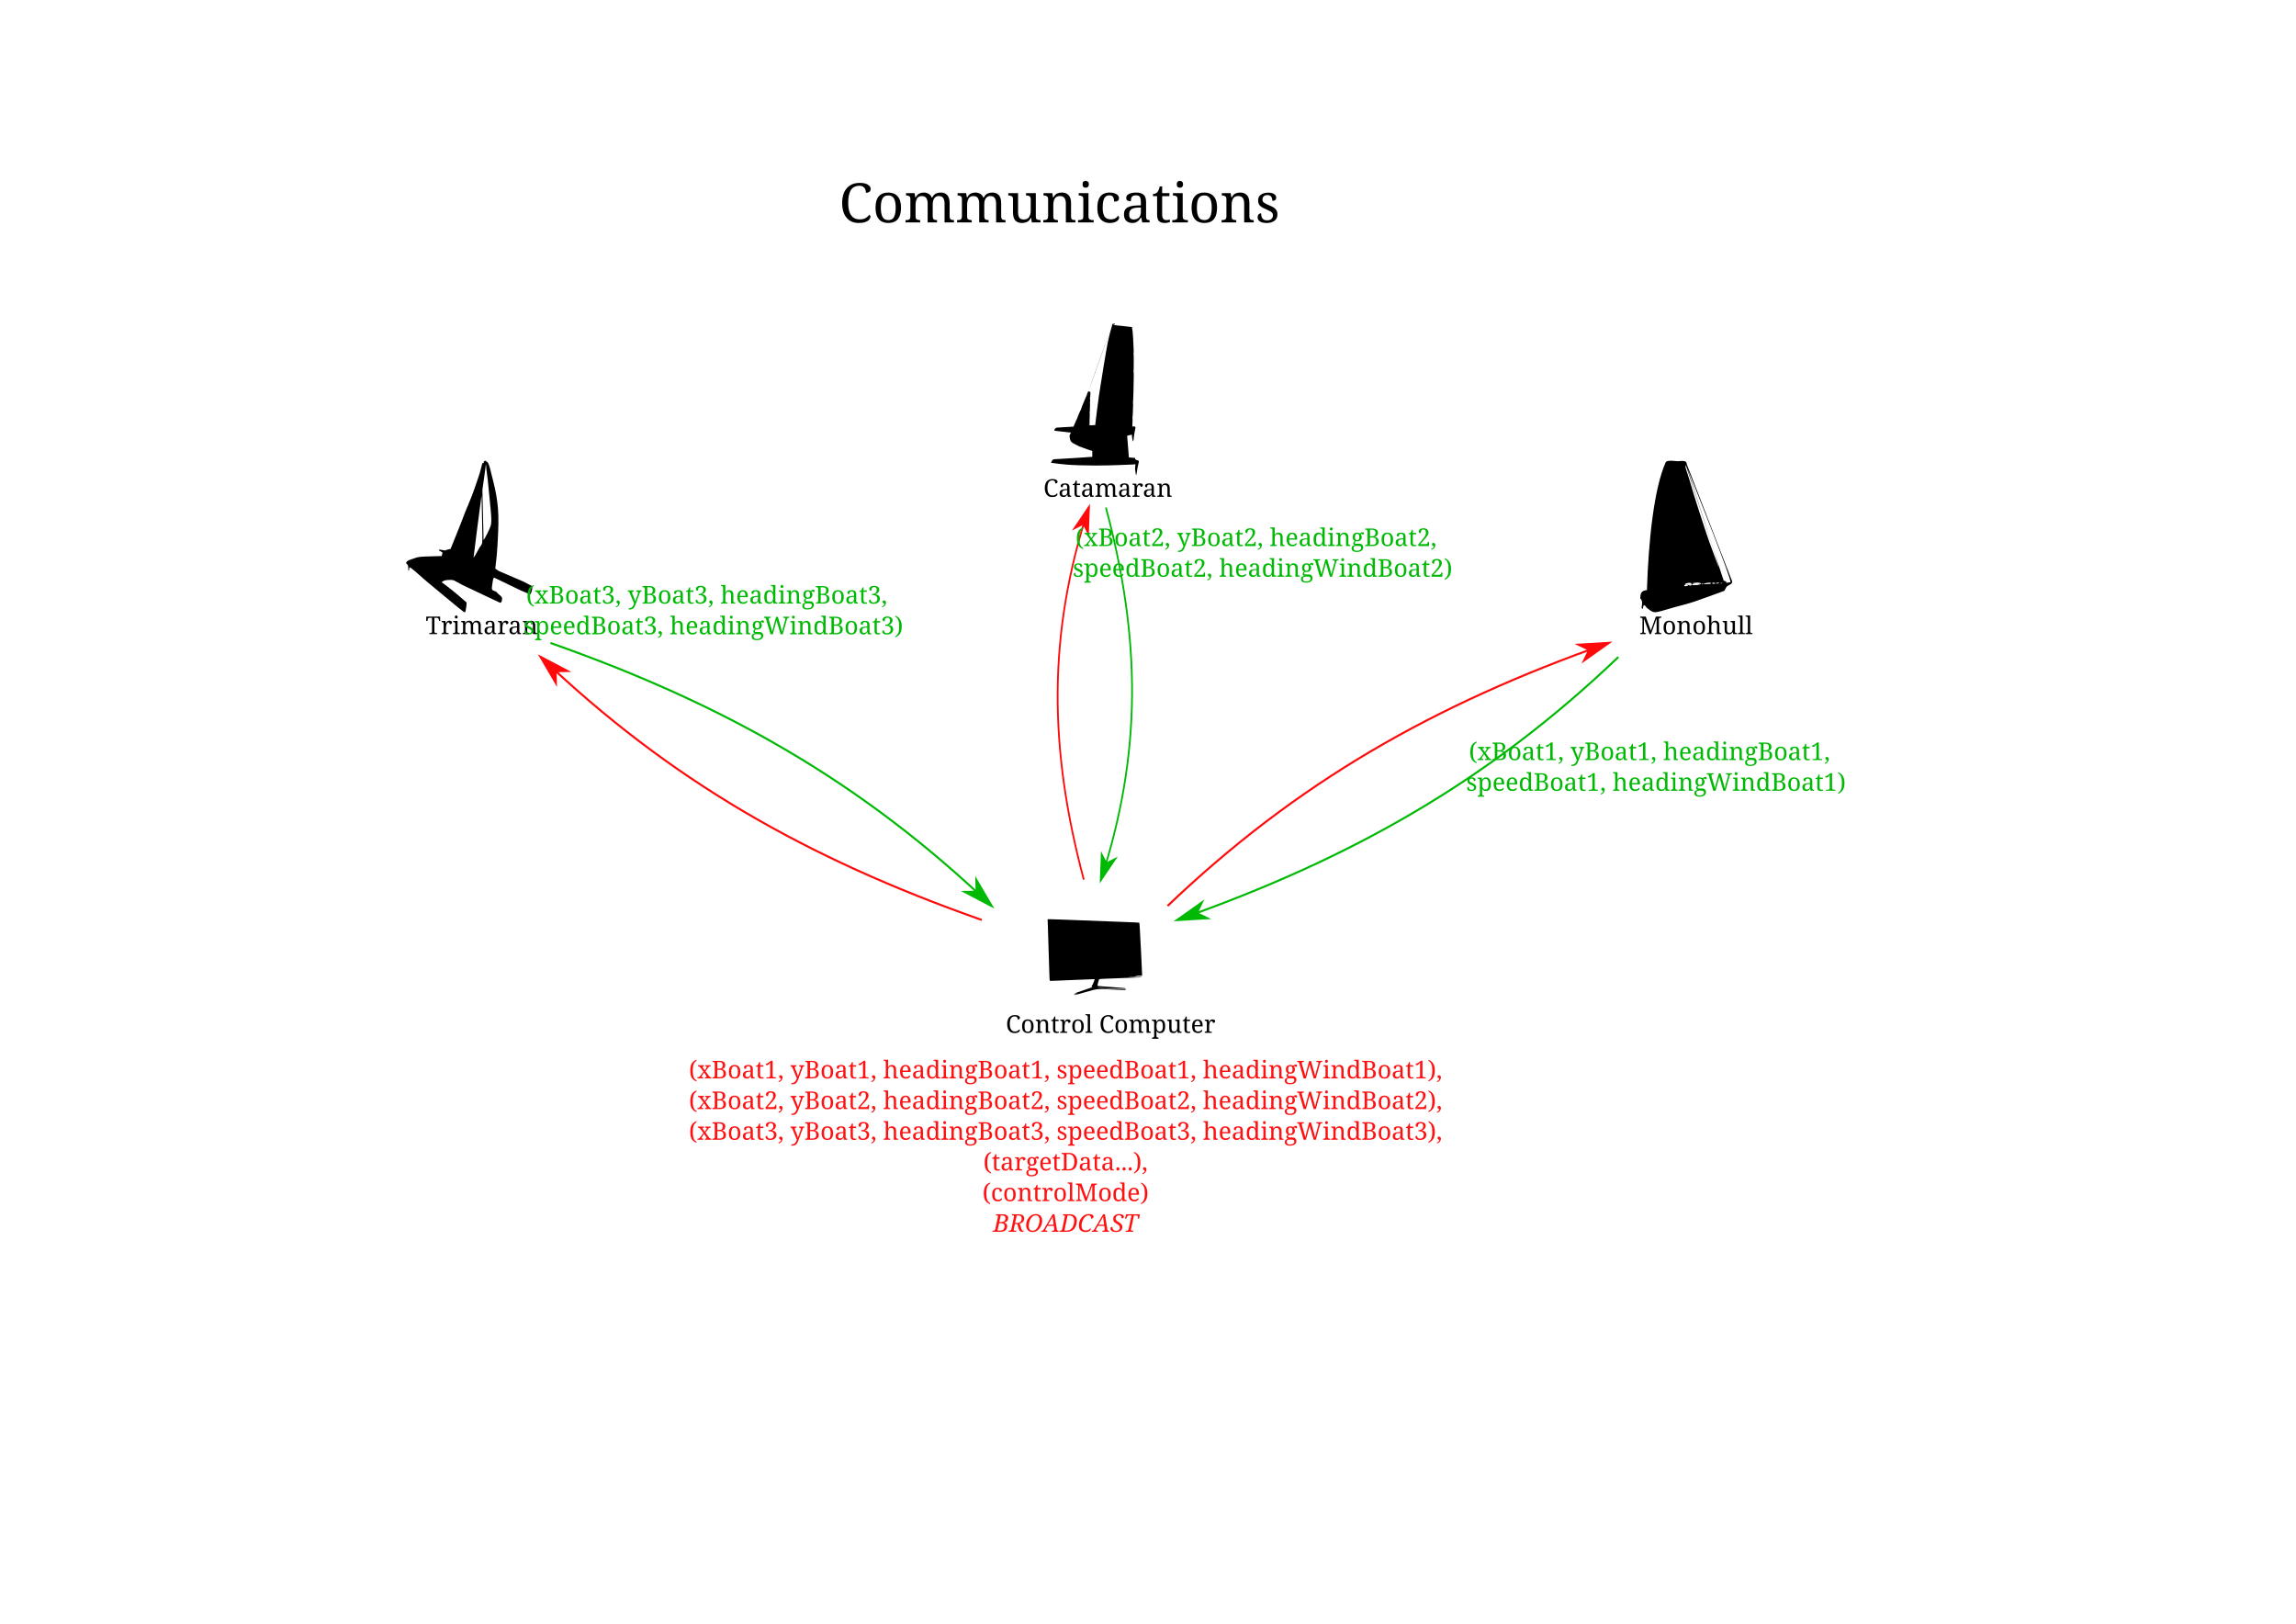
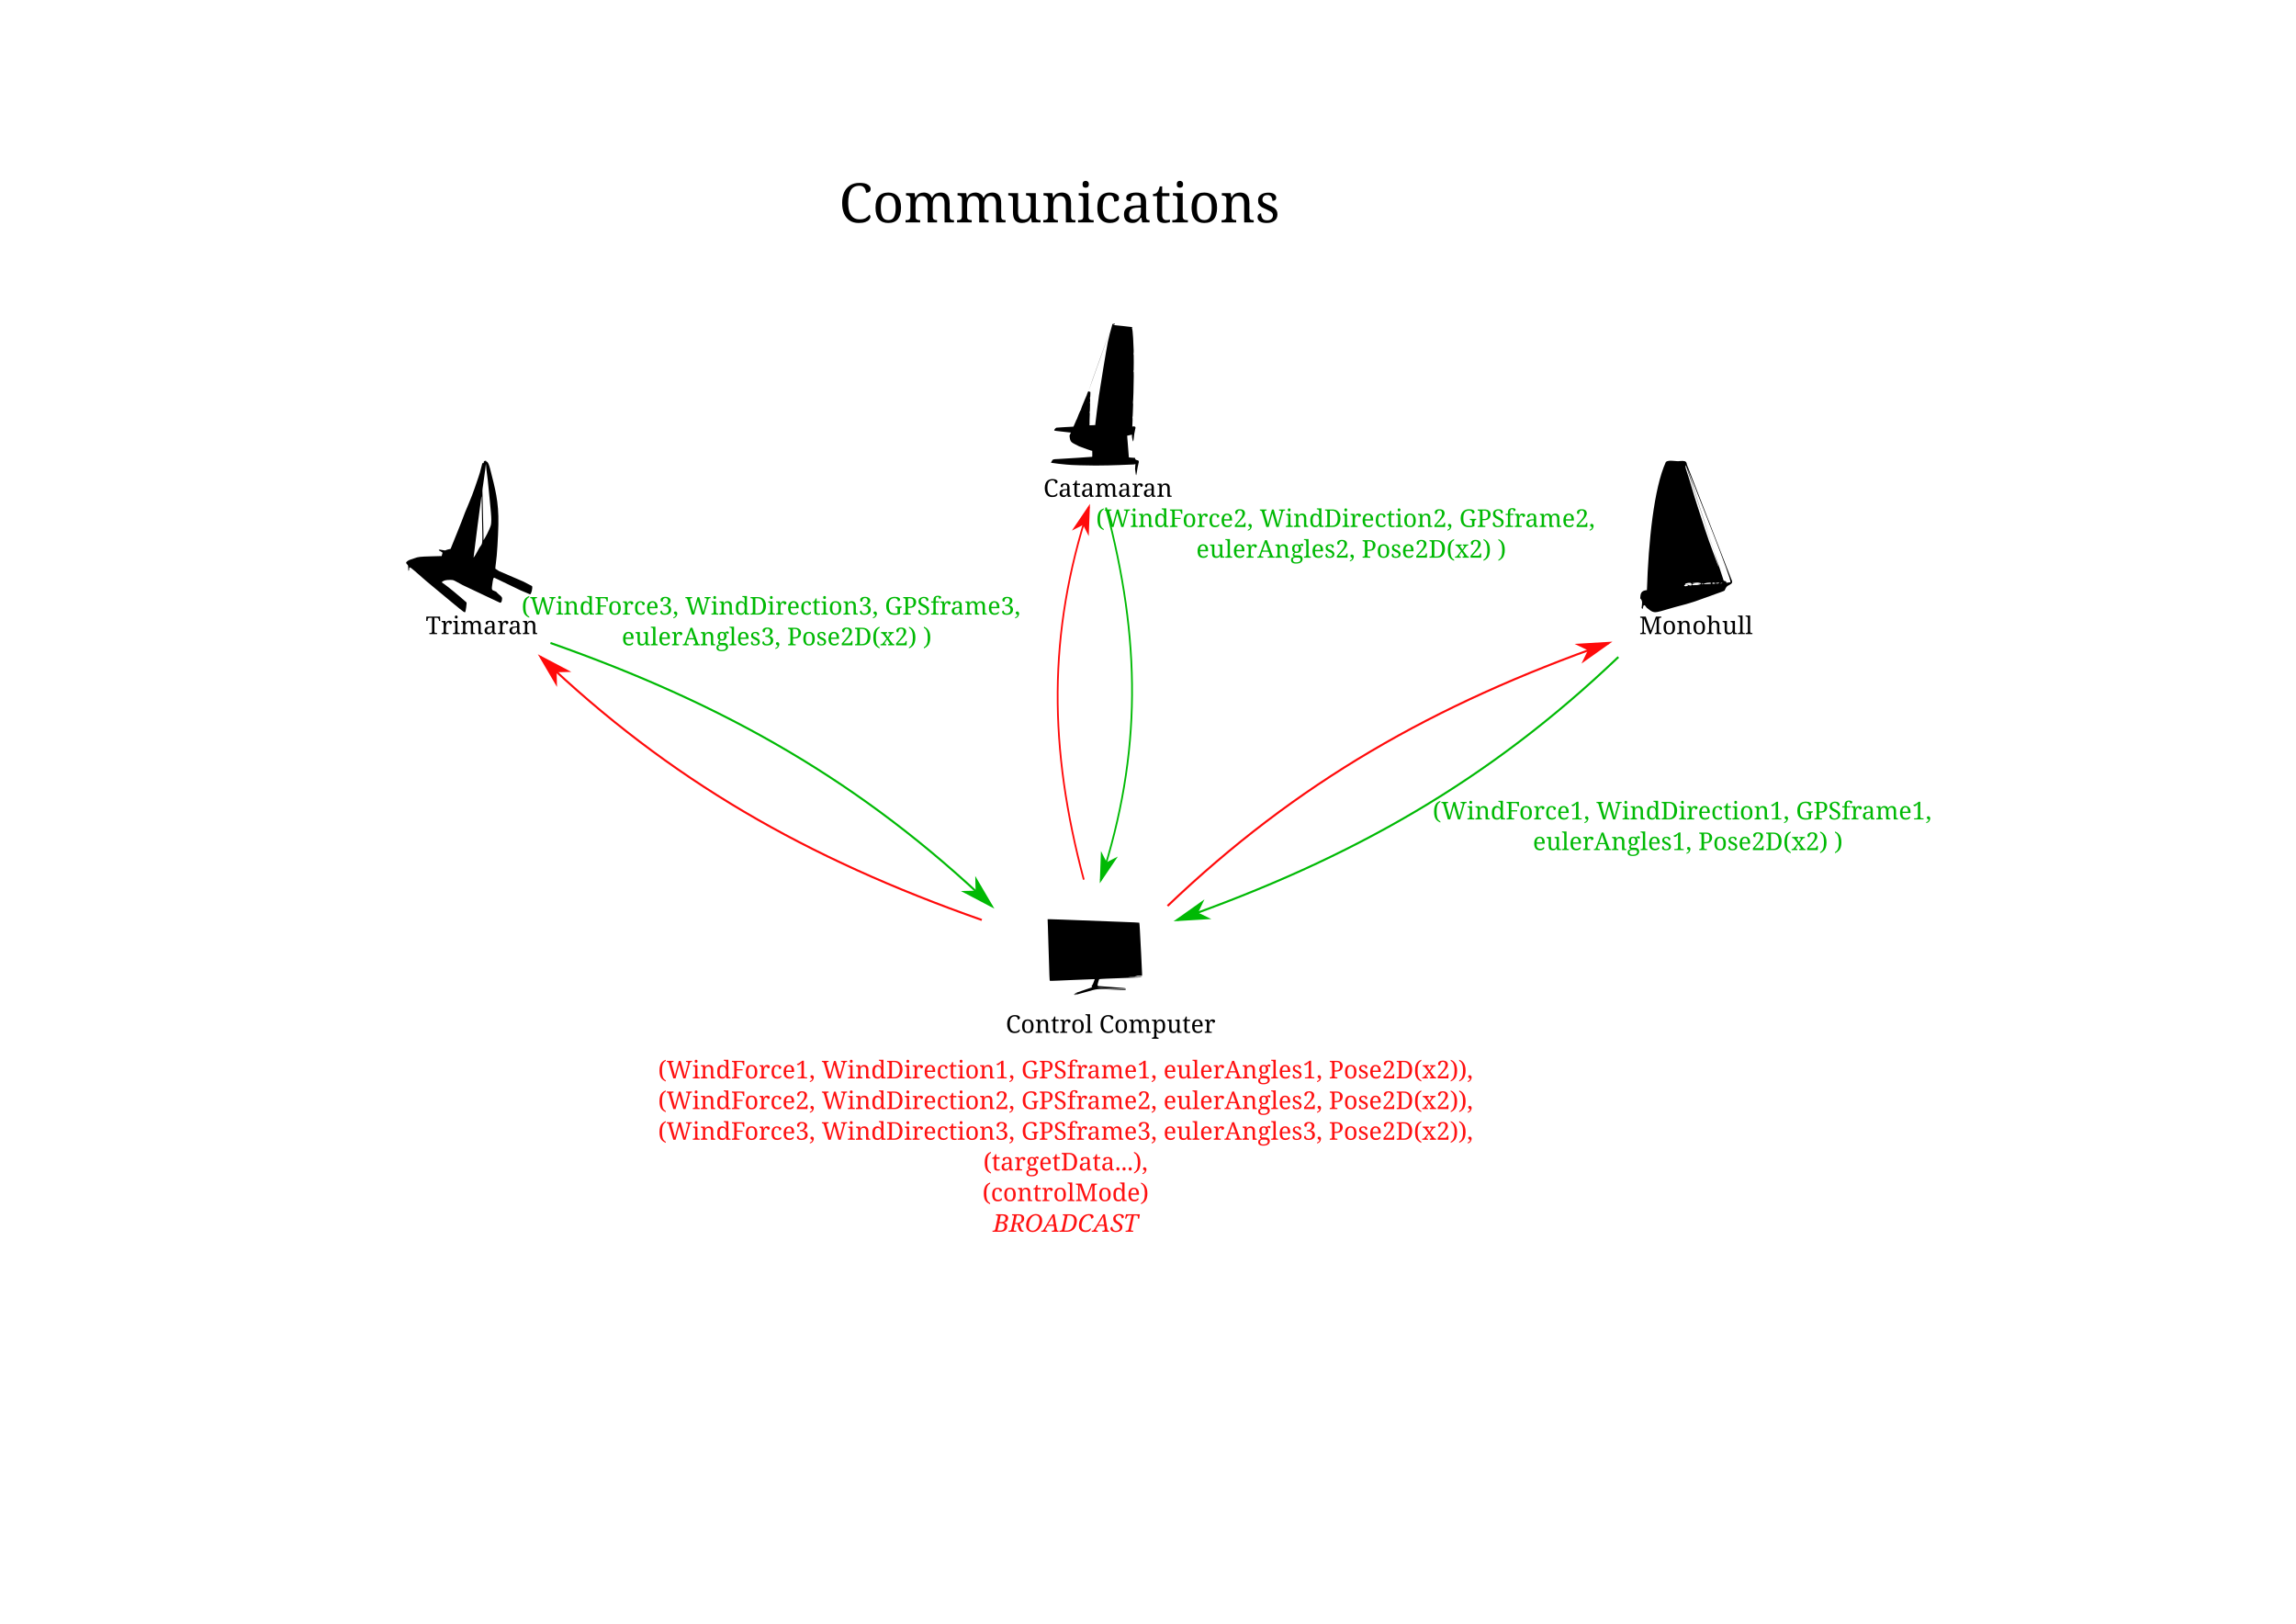
<svg xmlns="http://www.w3.org/2000/svg" width="297mm" height="210mm" viewBox="0 0 297 210" version="1.1" id="svg8">
  <defs id="defs2">
    <marker orient="auto" refY="0.0" refX="0.0" id="marker3549" style="overflow:visible;">
      <path id="path3547" d="M 0.0,0.0 L 5.0,-5.0 L -12.5,0.0 L 5.0,5.0 L 0.0,0.0 z " style="fill-rule:evenodd;stroke:#00b904;stroke-width:1pt;stroke-opacity:1;fill:#00b904;fill-opacity:1" transform="scale(0.8) rotate(180) translate(12.5,0)" />
    </marker>
    <marker style="overflow:visible;" id="marker2777" refX="0.0" refY="0.0" orient="auto">
      <path transform="scale(0.8) rotate(180) translate(12.5,0)" style="fill-rule:evenodd;stroke:#ff0a0a;stroke-width:1pt;stroke-opacity:1;fill:#ff0a0a;fill-opacity:1" d="M 0.0,0.0 L 5.0,-5.0 L -12.5,0.0 L 5.0,5.0 L 0.0,0.0 z " id="path2775" />
    </marker>
    <marker style="overflow:visible;" id="marker1949" refX="0.0" refY="0.0" orient="auto">
      <path transform="scale(0.8) rotate(180) translate(12.5,0)" style="fill-rule:evenodd;stroke:#00b904;stroke-width:1pt;stroke-opacity:1;fill:#00b904;fill-opacity:1" d="M 0.0,0.0 L 5.0,-5.0 L -12.5,0.0 L 5.0,5.0 L 0.0,0.0 z " id="path1947" />
    </marker>
    <marker orient="auto" refY="0.0" refX="0.0" id="Arrow1Lend" style="overflow:visible;">
      <path id="path1580" d="M 0.0,0.0 L 5.0,-5.0 L -12.5,0.0 L 5.0,5.0 L 0.0,0.0 z " style="fill-rule:evenodd;stroke:#ff0a0a;stroke-width:1pt;stroke-opacity:1;fill:#ff0a0a;fill-opacity:1" transform="scale(0.8) rotate(180) translate(12.5,0)" />
    </marker>
    <marker orient="auto" refY="0.0" refX="0.0" id="Arrow1Lstart" style="overflow:visible">
      <path id="path1577" d="M 0.0,0.0 L 5.0,-5.0 L -12.5,0.0 L 5.0,5.0 L 0.0,0.0 z " style="fill-rule:evenodd;stroke:#000000;stroke-width:1pt;stroke-opacity:1;fill:#000000;fill-opacity:1" transform="scale(0.8) translate(12.5,0)" />
    </marker>
    <marker orient="auto" refY="0" refX="0" id="Arrow1Lend-0" style="overflow:visible">
      <path id="path1580-2" d="M 0,0 5,-5 -12.5,0 5,5 Z" style="fill:#ff0a0a;fill-opacity:1;fill-rule:evenodd;stroke:#ff0a0a;stroke-width:1pt;stroke-opacity:1" transform="matrix(-0.8,0,0,-0.8,-10,0)" />
    </marker>
    <marker style="overflow:visible" id="marker1949-1" refX="0" refY="0" orient="auto">
      <path transform="matrix(-0.8,0,0,-0.8,-10,0)" style="fill:#00b904;fill-opacity:1;fill-rule:evenodd;stroke:#00b904;stroke-width:1pt;stroke-opacity:1" d="M 0,0 5,-5 -12.5,0 5,5 Z" id="path1947-6" />
    </marker>
  </defs>
  <g id="layer1" transform="translate(0,-87)">
    <g id="g1144" transform="translate(2.620299,37.64989)" style="fill:#000000;fill-opacity:1">
      <path id="path21" d="m 57.399,128.511 -0.532,-0.409 -0.714,-0.582 -3.594,-2.984 -1.564,-1.365 c -0.649,-0.541 -0.684,-0.55 -0.694,-0.178 -0.002,0.081 -0.029,0.163 -0.059,0.182 -0.035,0.021 -0.055,-0.103 -0.055,-0.334 0,-0.321 -0.017,-0.383 -0.137,-0.495 -0.075,-0.07 -0.137,-0.163 -0.137,-0.207 0,-0.122 0.281,-0.332 0.552,-0.412 0.134,-0.04 0.367,-0.118 0.518,-0.174 0.501,-0.186 0.703,-0.209 2.123,-0.248 l 1.409,-0.038 0.034,-0.144 c 0.019,-0.079 0.047,-0.187 0.063,-0.239 0.021,-0.071 -0.036,-0.126 -0.222,-0.217 -0.244,-0.118 -0.295,-0.175 -0.208,-0.23 0.024,-0.015 0.212,0.009 0.419,0.052 0.249,0.052 0.398,0.061 0.441,0.025 0.036,-0.03 0.191,-0.081 0.344,-0.114 l 0.279,-0.06 0.857,-2.124 c 0.471,-1.168 0.857,-2.15 0.856,-2.183 -4.11e-4,-0.033 0.262,-0.675 0.582,-1.427 0.321,-0.752 0.705,-1.751 0.855,-2.219 0.15,-0.468 0.356,-1.073 0.458,-1.345 0.102,-0.272 0.255,-0.796 0.339,-1.166 0.132,-0.579 0.166,-0.668 0.249,-0.641 0.074,0.023 0.096,-9.1e-4 0.096,-0.105 0,-0.1 0.037,-0.144 0.144,-0.171 0.079,-0.02 0.153,-0.027 0.165,-0.015 0.029,0.029 -0.233,2.115 -0.374,2.976 -0.064,0.392 -0.114,0.788 -0.111,0.878 0.013,0.338 0.12,4.807 0.134,5.598 l 0.014,0.822 0.23,-0.383 c 0.127,-0.211 0.349,-0.655 0.493,-0.987 0.261,-0.599 0.263,-0.609 0.282,-1.29 0.02,-0.692 -0.364,-3.927 -0.462,-5.146 -0.029,-0.362 -0.14,-0.945 -0.17,-1.338 -0.03,-0.392 -0.067,-0.806 -0.083,-0.919 -0.027,-0.198 -0.279,-0.116 -0.122,-0.116 0.183,0 0.402,-0.183 0.692,0.98 0.635,2.543 1.119,4.135 1.059,7.169 -0.032,1.624 -0.191,4.161 -0.3,4.803 -0.028,0.166 -0.061,0.438 -0.073,0.604 l -0.022,0.302 0.483,0.317 3.151,1.355 1.118,0.584 c 0.105,0.23 -0.103,1.067 -0.264,1.063 l -1.231,-0.517 -2.994,-1.443 -0.373,-0.178 c -0.13,-0.062 -0.194,0.156 -0.29,0.904 -0.134,0.837 0.014,0.64 0.519,0.902 0,0 0.167,0.208 0.329,0.334 0.418,0.322 0.469,0.416 0.408,0.743 -0.052,0.279 -0.129,0.374 -0.269,0.334 l -1.262,-0.593 -0.741,-0.348 -0.658,-0.315 -2.147,-1.014 -0.78,-0.423 c -0.413,-0.224 -0.434,-0.249 -0.859,-0.249 -0.491,3.9e-4 -0.784,0.064 -0.963,0.209 l -0.119,0.097 0.331,0.232 c 0.533,0.374 1.793,1.41 2.853,2.346 0.06,0.053 0.059,0.165 -0.009,0.654 -0.045,0.325 -0.103,0.611 -0.128,0.637 l -0.162,-0.02 z m 1.475,-7.381 c 0.106,-0.174 0.261,-0.451 0.343,-0.618 0.082,-0.166 0.205,-0.376 0.273,-0.467 0.33,-0.442 0.316,-0.263 0.252,-3.309 -0.032,-1.529 -0.058,-2.877 -0.058,-2.997 0,-0.12 -0.013,-0.204 -0.03,-0.188 -0.02,0.02 -1.001,7.654 -1.013,7.879 -0.003,0.059 0.066,-0.031 0.232,-0.302 z" style="fill:#000000;fill-opacity:1;stroke-width:0.055" />
      <text id="text317" y="131.364" x="52.451" style="font-style:normal;font-variant:normal;font-weight:normal;font-stretch:normal;font-size:3.175px;line-height:1.25;font-family:Garamond;-inkscape-font-specification:Garamond;text-align:start;text-anchor:start;fill:#000000;fill-opacity:1;fill-rule:evenodd;stroke:none;stroke-width:0.765;stroke-miterlimit:4;stroke-dasharray:none;stroke-dashoffset:0;stroke-opacity:0.592" xml:space="preserve">
        <tspan style="fill:#000000;fill-opacity:1;stroke-width:0.765" y="131.364" x="52.451" id="tspan315">Trimaran</tspan>
      </text>
    </g>
    <g id="g1149" transform="translate(23.78696,19.92048)" style="fill:#000000;fill-opacity:1">
      <path id="path35" d="m 120.398,108.94 c -0.033,-1.9e-4 -0.082,0.005 -0.133,0.015 l -0.15,0.029 -0.077,0.287 c -0.143,0.463 -0.409,1.487 -0.53,2.089 -0.173,0.862 -0.903,5.266 -1.134,6.84 -0.1,0.681 -0.425,3.229 -0.464,3.635 l -0.021,0.223 -0.212,0.007 c -0.117,0.004 -0.283,0.011 -0.371,0.016 l -0.159,0.009 0.01,-0.733 c 0.005,-0.403 0.018,-0.766 0.027,-0.805 0.013,-0.054 0.002,-0.073 -0.042,-0.075 -0.053,-0.003 -0.054,-0.005 -0.004,-0.018 0.031,-0.008 0.056,-0.028 0.056,-0.044 0,-0.016 -0.025,-0.031 -0.056,-0.033 -0.053,-0.004 -0.053,-0.004 0,-0.018 0.048,-0.013 0.056,-0.058 0.059,-0.323 0.002,-0.17 0.009,-0.434 0.016,-0.588 0.011,-0.248 0.007,-0.279 -0.043,-0.283 -0.053,-0.004 -0.053,-0.004 0,-0.018 0.048,-0.013 0.056,-0.056 0.056,-0.315 0,-0.219 -0.011,-0.301 -0.04,-0.302 -0.025,-5.9e-4 -0.021,-0.012 0.011,-0.03 0.04,-0.024 0.052,-0.1 0.058,-0.377 l 0.007,-0.348 -0.134,-0.053 c -0.042,-0.017 -0.097,-0.031 -0.112,-0.036 l 3.099,-8.705 c -0.05,0.101 -3.029,8.405 -3.1,8.705 -0.019,-0.004 -0.033,-0.005 -0.036,-0.001 -0.04,0.04 -0.231,0.548 -0.218,0.582 0.008,0.021 -0.008,0.046 -0.036,0.057 -0.028,0.011 -0.041,0.028 -0.03,0.04 0.011,0.011 0.007,0.036 -0.009,0.055 -0.016,0.019 -0.073,0.15 -0.128,0.29 -0.055,0.14 -0.113,0.284 -0.13,0.319 -0.102,0.213 -0.375,0.909 -0.356,0.909 0.012,2e-4 8.2e-4,0.014 -0.025,0.031 -0.041,0.026 -0.039,0.037 0.016,0.081 0.064,0.051 0.064,0.051 -6.1e-4,0.033 -0.057,-0.015 -0.092,0.049 -0.311,0.574 -0.136,0.325 -0.247,0.612 -0.247,0.638 0,0.026 -0.014,0.047 -0.032,0.047 -0.018,0 -0.03,0.011 -0.027,0.024 0.005,0.024 -0.015,0.072 -0.254,0.614 l -0.119,0.271 -0.254,0.02 c -0.14,0.011 -0.62,0.037 -1.067,0.058 -0.447,0.021 -0.848,0.048 -0.892,0.06 -0.081,0.023 -0.288,0.267 -0.288,0.339 0,0.027 0.081,0.053 0.233,0.076 0.318,0.047 1.28,0.157 1.639,0.188 l 0.294,0.025 -0.177,0.404 c 0.09,0.945 0.23,0.84 1.248,1.384 0.737,0.277 1.418,0.52 1.515,0.539 l 0.175,0.036 0.009,0.389 c 0.007,0.3 -3.9e-4,0.389 -0.032,0.39 -0.022,4e-5 -0.866,0.058 -1.875,0.129 -1.008,0.071 -2.123,0.139 -2.477,0.152 -0.731,0.026 -0.719,0.022 -0.883,0.324 l -0.085,0.155 0.088,0.018 c 0.248,0.05 1.47,0.193 1.922,0.225 0.149,0.011 0.465,0.033 0.702,0.05 0.366,0.026 1.322,0.05 3.045,0.074 l 1.655,-0.021 c 0.458,-0.011 1.087,-0.03 1.398,-0.042 l 1.846,-0.075 c 0.148,0 0.207,-0.014 0.242,-0.056 0.041,-0.05 0.043,-0.046 0.025,0.04 -0.011,0.053 -0.028,0.319 -0.037,0.591 0.154,1.353 0.152,0.801 0.318,-0.145 0.053,-0.298 0.106,-0.549 0.119,-0.558 0.013,-0.009 0.033,-0.076 0.045,-0.148 0.026,-0.154 -0.043,-0.266 -0.164,-0.266 -0.039,0 -0.121,-0.024 -0.182,-0.052 -0.082,-0.039 -0.115,-0.079 -0.129,-0.156 l -0.019,-0.104 -0.398,-0.023 c -0.354,-0.02 -0.398,-0.029 -0.398,-0.081 0,-0.032 -0.028,-0.4 -0.063,-0.817 -0.035,-0.418 -0.07,-0.874 -0.08,-1.015 -0.009,-0.14 -0.031,-0.405 -0.049,-0.588 -0.017,-0.183 -0.028,-0.336 -0.023,-0.341 0.007,-0.007 0.594,-0.14 0.619,-0.14 0.005,0 0.009,0.144 0.009,0.319 0.187,1.156 0.189,0.248 0.291,-0.409 0.046,-0.292 0.1,-0.572 0.12,-0.621 0.048,-0.118 0.046,-0.261 -0.003,-0.3 -0.067,-0.053 -0.249,-0.074 -0.318,-0.036 -0.064,0.034 -0.065,0.03 -0.045,-0.216 0.029,-0.355 0.033,-0.923 0.007,-0.965 -0.012,-0.019 -0.008,-0.035 0.008,-0.035 0.018,0 0.039,-0.316 0.05,-0.757 0.011,-0.417 0.026,-0.811 0.032,-0.877 l -0.021,-0.275 c 0.034,-0.021 0.103,-2.291 0.103,-3.392 -9e-5,-0.577 -0.005,-0.63 -0.056,-0.633 -0.051,-0.003 -0.051,-0.005 -0.001,-0.018 0.05,-0.013 0.054,-0.107 0.056,-1.128 0.002,-0.88 -0.006,-1.114 -0.038,-1.115 -0.03,-3.9e-4 -0.029,-0.008 0.004,-0.029 0.044,-0.028 0.034,-0.445 -0.047,-2.012 -0.033,-0.628 -0.102,-1.22 -0.146,-1.248 -0.035,-0.022 -0.035,-0.027 0,-0.027 0.025,-1.9e-4 0.038,-0.029 0.032,-0.072 -0.008,-0.058 -0.032,-0.073 -0.122,-0.076 -0.061,-0.003 -0.535,-0.058 -1.052,-0.122 -0.517,-0.065 -1.016,-0.117 -1.108,-0.116 -0.092,9.8e-4 -0.167,-0.012 -0.167,-0.029 0,-0.017 0.034,-0.031 0.076,-0.031 0.078,0 0.172,-0.081 0.136,-0.118 -0.004,-0.004 -0.018,-0.006 -0.037,-0.006 z" style="fill:#000000;fill-opacity:1;stroke-width:0.032" />
      <text id="text1126" y="131.333" x="111.172" style="font-style:normal;font-variant:normal;font-weight:normal;font-stretch:normal;font-size:3.175px;line-height:1.25;font-family:Garamond;-inkscape-font-specification:Garamond;text-align:start;text-anchor:start;fill:#000000;fill-opacity:1;fill-rule:evenodd;stroke:none;stroke-width:0.765;stroke-miterlimit:4;stroke-dasharray:none;stroke-dashoffset:0;stroke-opacity:0.592" xml:space="preserve">
        <tspan style="fill:#000000;fill-opacity:1;stroke-width:0.765" y="131.333" x="111.172" id="tspan1124">Catamaran</tspan>
      </text>
    </g>
    <g id="g1154" transform="translate(37.28071,37.64756)" style="fill:#000000;fill-opacity:1">
      <path id="path298" d="m 175.733,127.956 c -0.633,-0.987 -0.366,0.6 -0.664,0.02 0.052,-0.539 0.179,-0.896 -0.181,-1.239 0.045,-0.589 0.068,-0.993 0.87,-1.066 0.2,-6.296 0.908,-13.195 2.444,-16.561 0.374,-0.356 1.355,-0.02 1.893,-0.137 0.452,-0.015 0.716,-0.028 0.805,0.318 0.011,0.199 0.184,0.503 0.209,0.601 l 5.587,14.426 c 0.363,0.685 -0.528,0.611 -0.701,1.046 -0.273,0.373 0.04,0.316 -0.611,0.547 l -3.358,1.207 -1.194,0.368 c -4.368,1.111 -3.846,1.441 -5.101,0.469 z m 5.2,-2.824 c 0.571,-0.084 -0.722,-0.286 -0.197,-0.132 -0.386,0.075 3.9e-4,0.257 0.197,0.132 z m 0.591,-0.233 c 0.079,-0.403 -1.483,0.038 -0.496,0.088 0.159,0.044 0.585,0.231 0.496,-0.088 z m -0.435,0.041 c 0.27,-0.041 0.053,0.041 0,0 z m 0.244,-0.027 c 0.237,-0.039 0.049,0.042 0,0 z m 0.668,0.102 c 0.378,0.071 1.252,-0.273 0.451,-0.206 -0.529,0.046 0.84,-0.105 0.069,-0.084 -0.302,-0.084 -1.499,0.115 -0.558,0.121 0.25,-0.079 -0.85,0.179 -0.16,0.191 l 0.096,-0.011 0.101,-0.011 z m 1.019,-0.177 c -0.263,-0.258 -0.05,0.343 0,0 z m 0.974,0.022 c 0.392,-0.369 -1.67,0.069 -0.58,0.037 0.193,-0.009 0.387,-0.018 0.58,-0.037 z m 0.609,-0.077 c -0.417,-0.257 -0.623,0.21 -0.028,0.046 l 0.026,-0.017 z m 0.463,0.004 c 0.282,-0.17 -0.749,-0.026 -0.274,0.027 -0.266,0.061 0.273,0.002 0.274,-0.027 z m -0.125,-0.009 c 0.222,-0.034 -0.031,0.046 0,0 z m 0.486,0.028 c 0.354,-0.198 -0.561,0.064 0,0 z m 1.142,-0.15 c 0.137,-0.418 -4.101,-11.012 -5.595,-14.797 0.691,2.256 1.439,4.502 2.17,6.749 0.839,2.614 1.673,5.241 2.544,7.845 0.325,0.085 0.389,0.147 0.335,0.277 0.123,-0.016 0.423,-0.059 0.546,-0.074 z m -5.654,-14.752 c -0.101,-0.397 -0.22,-0.563 -0.144,-0.01 0.562,1.643 1,3.336 1.549,4.988 0.653,1.999 1.278,4.017 2.031,5.977 2.651,7.398 -3.25,-10.388 -3.436,-10.955 z" style="fill:#000000;fill-opacity:1;stroke-width:0.027" />
      <text id="text1130" y="131.366" x="174.762" style="font-style:normal;font-variant:normal;font-weight:normal;font-stretch:normal;font-size:3.175px;line-height:1.25;font-family:Garamond;-inkscape-font-specification:Garamond;text-align:start;text-anchor:start;fill:#000000;fill-opacity:1;fill-rule:evenodd;stroke:none;stroke-width:0.765;stroke-miterlimit:4;stroke-dasharray:none;stroke-dashoffset:0;stroke-opacity:0.592" xml:space="preserve">
        <tspan style="fill:#000000;fill-opacity:1;stroke-width:0.765" y="131.366" x="174.762" id="tspan1128">Monohull</tspan>
      </text>
    </g>
    <g id="g1139" transform="translate(18.21243,16.74548)" style="fill:#000000;fill-opacity:1">
      <path id="path313" d="m 120.778,198.913 c -0.104,-0.042 -0.058,-0.091 0.068,-0.072 0.069,0.01 0.176,-0.003 0.238,-0.029 0.101,-0.042 0.093,-0.046 -0.077,-0.037 -0.105,0.005 -0.189,-0.011 -0.188,-0.036 0.002,-0.025 0.525,-0.216 1.163,-0.424 0.875,-0.286 1.141,-0.39 1.084,-0.422 -0.097,-0.054 -0.097,-0.109 0.003,-0.209 0.044,-0.044 0.136,-0.241 0.204,-0.437 l 0.125,-0.357 -0.76,0.03 c -0.418,0.016 -1.291,0.05 -1.94,0.075 -0.649,0.025 -1.604,0.066 -2.124,0.091 -0.519,0.025 -0.961,0.035 -0.982,0.022 -0.04,-0.025 -0.059,-0.499 -0.162,-4.016 -0.036,-1.235 -0.079,-2.628 -0.096,-3.096 l -0.03,-0.851 0.449,2e-4 c 0.247,1.3e-4 0.888,0.02 1.424,0.045 1.123,0.051 4.784,0.191 7.848,0.299 1.16,0.041 2.122,0.087 2.138,0.103 0.016,0.016 0.052,0.488 0.081,1.05 0.028,0.561 0.102,1.97 0.164,3.13 0.062,1.16 0.112,2.237 0.112,2.393 l 1.3e-4,0.284 h -0.36 c -0.198,0 -0.373,0.021 -0.389,0.046 -0.016,0.025 -0.048,0.034 -0.071,0.02 -0.023,-0.014 -0.042,-0.007 -0.042,0.016 0,0.023 -0.198,0.046 -0.441,0.051 -0.243,0.005 -0.452,0.02 -0.465,0.034 -0.013,0.014 0.384,0.011 0.883,-0.007 0.499,-0.018 0.894,-0.019 0.878,-0.002 -0.044,0.045 -0.347,0.065 -1.785,0.115 -2.559,0.09 -3.72,0.143 -3.75,0.173 -0.045,0.045 -0.22,0.661 -0.22,0.772 0,0.063 0.035,0.103 0.102,0.117 0.086,0.018 1.323,0.112 3.109,0.237 0.391,0.027 0.552,0.078 0.41,0.129 -0.033,0.012 -0.872,-0.014 -1.865,-0.057 -0.993,-0.043 -1.837,-0.067 -1.876,-0.053 -0.066,0.023 3.106,0.183 3.579,0.181 0.119,-5e-4 0.215,0.019 0.215,0.044 0,0.057 0.04,0.057 -1.656,-0.023 -2.22,-0.105 -1.959,-0.128 -3.54,0.318 -0.752,0.212 -1.376,0.384 -1.386,0.382 -0.01,-0.002 -0.044,-0.014 -0.075,-0.026 z" style="fill:#000000;fill-opacity:1;stroke-width:0.045" />
      <text id="text1134" y="203.83" x="111.879" style="font-style:normal;font-variant:normal;font-weight:normal;font-stretch:normal;font-size:3.175px;line-height:1.25;font-family:Garamond;-inkscape-font-specification:Garamond;text-align:start;text-anchor:start;fill:#000000;fill-opacity:1;fill-rule:evenodd;stroke:none;stroke-width:0.765;stroke-miterlimit:4;stroke-dasharray:none;stroke-dashoffset:0;stroke-opacity:0.592" xml:space="preserve">
        <tspan style="fill:#000000;fill-opacity:1;stroke-width:0.765" y="203.83" x="111.879" id="tspan1132">Control Computer</tspan>
      </text>
    </g>
    <text xml:space="preserve" style="font-style:normal;font-variant:normal;font-weight:normal;font-stretch:normal;font-size:7.056px;line-height:1.25;font-family:Garamond;-inkscape-font-specification:Garamond;text-align:center;text-anchor:middle;fill:#000000;fill-opacity:1;fill-rule:evenodd;stroke:none;stroke-width:0.265;stroke-miterlimit:4;stroke-dasharray:0.795, 0.795;stroke-dashoffset:0;stroke-opacity:1" x="141.626" y="115.76" id="text1573">
      <tspan id="tspan1571" x="141.626" y="115.76" style="font-size:7.056px;stroke-width:0.265">Communications</tspan>
    </text>
    <g id="g3741">
      <path id="path1575" d="M 127,205.983 C 104.333,198.015 86.653,187.93 69.944,171.975" style="fill:none;stroke:#ff0a0a;stroke-width:0.265;stroke-linecap:butt;stroke-linejoin:miter;stroke-opacity:1;stroke-miterlimit:4;stroke-dasharray:none;marker-end:url(#Arrow1Lend)" />
      <path style="fill:none;stroke:#00b904;stroke-width:0.265;stroke-linecap:butt;stroke-linejoin:miter;stroke-miterlimit:4;stroke-dasharray:none;stroke-opacity:1;marker-end:url(#marker1949)" d="m 71.203,170.157 c 22.667,7.969 40.347,18.054 57.056,34.008" id="path1945" />
    </g>
    <g id="g3713">
      <path id="path1575-0" d="m 140.194,200.767 c -4.522,-16.985 -4.708,-31.74 0.661,-48.187" style="fill:none;stroke:#ff0a0a;stroke-width:0.226;stroke-linecap:butt;stroke-linejoin:miter;stroke-miterlimit:4;stroke-dasharray:none;stroke-opacity:1;marker-end:url(#Arrow1Lend-0)" />
      <path style="fill:none;stroke:#00b904;stroke-width:0.226;stroke-linecap:butt;stroke-linejoin:miter;stroke-miterlimit:4;stroke-dasharray:none;stroke-opacity:1;marker-end:url(#marker1949-1)" d="m 143.058,152.643 c 4.522,16.985 4.708,31.74 -0.661,48.187" id="path1945-4" />
    </g>
    <g id="g3685" transform="rotate(-180,180.1898,188.1638)">
      <path style="fill:none;stroke:#ff0a0a;stroke-width:0.265;stroke-linecap:butt;stroke-linejoin:miter;stroke-miterlimit:4;stroke-dasharray:none;stroke-opacity:1;marker-end:url(#marker2777)" d="m 209.348,172.162 c -16.71,15.955 -34.389,26.04 -57.057,34.008" id="path2771" />
      <path id="path2773" d="m 151.032,204.353 c 16.71,-15.955 34.39,-26.04 57.057,-34.008" style="fill:none;stroke:#00b904;stroke-width:0.265;stroke-linecap:butt;stroke-linejoin:miter;stroke-miterlimit:4;stroke-dasharray:none;stroke-opacity:1;marker-end:url(#marker3549)" />
    </g>
    <g id="g4493">
      <text id="text3745" y="226.468" x="141.551" style="font-style:normal;font-variant:normal;font-weight:normal;font-stretch:normal;font-size:3.175px;line-height:1.25;font-family:Garamond;-inkscape-font-specification:Garamond;text-align:center;text-anchor:middle;fill:#ff0a0a;fill-opacity:0.965;fill-rule:evenodd;stroke:none;stroke-width:0.265;stroke-miterlimit:4;stroke-dasharray:none;stroke-dashoffset:0;stroke-opacity:1" xml:space="preserve">
-         <tspan style="fill:#ff0a0a;fill-opacity:0.965;stroke-width:0.265" y="226.468" x="141.551" id="tspan3743">(xBoat1, yBoat1, headingBoat1, speedBoat1, headingWindBoat1),</tspan>
-         <tspan id="tspan4251" style="fill:#ff0a0a;fill-opacity:0.965;stroke-width:0.265" y="230.436" x="141.551">(xBoat2, yBoat2, headingBoat2, speedBoat2, headingWindBoat2),</tspan>
-         <tspan id="tspan4253" style="fill:#ff0a0a;fill-opacity:0.965;stroke-width:0.265" y="234.405" x="141.551">(xBoat3, yBoat3, headingBoat3, speedBoat3, headingWindBoat3),</tspan>
+         <tspan style="fill:#ff0a0a;fill-opacity:0.965;stroke-width:0.265" y="226.468" x="141.551" id="tspan97">(WindForce1, WindDirection1, GPSframe1, eulerAngles1, Pose2D(x2)),</tspan>
+         <tspan style="fill:#ff0a0a;fill-opacity:0.965;stroke-width:0.265" y="230.436" x="141.551" id="tspan101">(WindForce2, WindDirection2, GPSframe2, eulerAngles2, Pose2D(x2)),</tspan>
+         <tspan style="fill:#ff0a0a;fill-opacity:0.965;stroke-width:0.265" y="234.405" x="141.551" id="tspan105">(WindForce3, WindDirection3, GPSframe3, eulerAngles3, Pose2D(x2)),</tspan>
        <tspan id="tspan4255" style="fill:#ff0a0a;fill-opacity:0.965;stroke-width:0.265" y="238.374" x="141.551">(targetData...),</tspan>
        <tspan id="tspan4257" style="fill:#ff0a0a;fill-opacity:0.965;stroke-width:0.265" y="242.343" x="141.551">(controlMode)</tspan>
-         <tspan style="fill:#ff0a0a;fill-opacity:0.965;stroke-width:0.265;-inkscape-font-specification:'Garamond Italic';font-family:Garamond;font-weight:normal;font-style:italic;font-stretch:normal;font-variant:normal" y="246.311" x="141.551" id="tspan4495">BROADCAST</tspan>
+         <tspan style="font-style:italic;font-variant:normal;font-weight:normal;font-stretch:normal;font-family:Garamond;-inkscape-font-specification:'Garamond Italic';fill:#ff0a0a;fill-opacity:0.965;stroke-width:0.265" y="246.311" x="141.551" id="tspan4495">BROADCAST</tspan>
        <tspan id="tspan4484" style="fill:#ff0a0a;fill-opacity:0.965;stroke-width:0.265" y="250.28" x="141.551" />
      </text>
    </g>
-     <text xml:space="preserve" style="font-style:normal;font-variant:normal;font-weight:normal;font-stretch:normal;font-size:3.175px;line-height:1.25;font-family:Garamond;-inkscape-font-specification:Garamond;text-align:center;text-anchor:middle;fill:#00b904;fill-opacity:1;fill-rule:evenodd;stroke:none;stroke-width:0.265;stroke-miterlimit:4;stroke-dasharray:none;stroke-dashoffset:0;stroke-opacity:1" x="216.277" y="185.305" id="text4261">
-       <tspan id="tspan4259" x="216.674" y="185.305" style="fill:#00b904;fill-opacity:1;stroke-width:0.265">(xBoat1, yBoat1, headingBoat1, </tspan>
-       <tspan x="216.277" y="189.274" style="fill:#00b904;fill-opacity:1;stroke-width:0.265" id="tspan4263">speedBoat1, headingWindBoat1)</tspan>
+     <text xml:space="preserve" style="font-style:normal;font-variant:normal;font-weight:normal;font-stretch:normal;font-size:3.175px;line-height:1.25;font-family:Garamond;-inkscape-font-specification:Garamond;text-align:center;text-anchor:middle;fill:#00b904;fill-opacity:1;fill-rule:evenodd;stroke:none;stroke-width:0.265;stroke-miterlimit:4;stroke-dasharray:none;stroke-dashoffset:0;stroke-opacity:1" x="220.393" y="192.976" id="text4261">
+       <tspan id="tspan4259" x="220.899" y="192.976" style="fill:#00b904;fill-opacity:1;stroke-width:0.265">(WindForce1, WindDirection1, GPSframe1, </tspan>
+       <tspan x="220.393" y="196.945" style="fill:#00b904;fill-opacity:1;stroke-width:0.265" id="tspan4263">eulerAngles1, Pose2D(x2) )</tspan>
    </text>
-     <text xml:space="preserve" style="font-style:normal;font-variant:normal;font-weight:normal;font-stretch:normal;font-size:3.175px;line-height:1.25;font-family:Garamond;-inkscape-font-specification:Garamond;text-align:center;text-anchor:middle;fill:#00b904;fill-opacity:1;fill-rule:evenodd;stroke:none;stroke-width:0.265;stroke-miterlimit:4;stroke-dasharray:none;stroke-dashoffset:0;stroke-opacity:1;" x="165.386" y="157.619" id="text4267">
-       <tspan id="tspan4265" x="165.783" y="157.619" style="stroke-width:0.265;fill:#00b904;fill-opacity:1;">(xBoat2, yBoat2, headingBoat2, </tspan>
-       <tspan x="165.386" y="161.588" style="stroke-width:0.265;fill:#00b904;fill-opacity:1;" id="tspan4269">speedBoat2, headingWindBoat2)</tspan>
+     <text xml:space="preserve" style="font-style:normal;font-variant:normal;font-weight:normal;font-stretch:normal;font-size:3.175px;line-height:1.25;font-family:Garamond;-inkscape-font-specification:Garamond;text-align:center;text-anchor:middle;fill:#00b904;fill-opacity:1;fill-rule:evenodd;stroke:none;stroke-width:0.265;stroke-miterlimit:4;stroke-dasharray:none;stroke-dashoffset:0;stroke-opacity:1" x="176.847" y="155.156" id="text4261-3">
+       <tspan id="tspan4259-6" x="177.352" y="155.156" style="fill:#00b904;fill-opacity:1;stroke-width:0.265">(WindForce2, WindDirection2, GPSframe2, </tspan>
+       <tspan x="176.847" y="159.124" style="fill:#00b904;fill-opacity:1;stroke-width:0.265" id="tspan4263-7">eulerAngles2, Pose2D(x2) )</tspan>
    </text>
-     <text xml:space="preserve" style="font-style:normal;font-variant:normal;font-weight:normal;font-stretch:normal;font-size:3.175px;line-height:1.25;font-family:Garamond;-inkscape-font-specification:Garamond;text-align:center;text-anchor:middle;fill:#00b904;fill-opacity:1;fill-rule:evenodd;stroke:none;stroke-width:0.265;stroke-miterlimit:4;stroke-dasharray:none;stroke-dashoffset:0;stroke-opacity:1;" x="94.328" y="165.063" id="text4267-8">
-       <tspan id="tspan4265-8" x="94.724" y="165.063" style="stroke-width:0.265;fill:#00b904;fill-opacity:1;">(xBoat3, yBoat3, headingBoat3, </tspan>
-       <tspan x="94.328" y="169.032" style="stroke-width:0.265;fill:#00b904;fill-opacity:1;" id="tspan4269-2">speedBoat3, headingWindBoat3)</tspan>
+     <text xml:space="preserve" style="font-style:normal;font-variant:normal;font-weight:normal;font-stretch:normal;font-size:3.175px;line-height:1.25;font-family:Garamond;-inkscape-font-specification:Garamond;text-align:center;text-anchor:middle;fill:#00b904;fill-opacity:1;fill-rule:evenodd;stroke:none;stroke-width:0.265;stroke-miterlimit:4;stroke-dasharray:none;stroke-dashoffset:0;stroke-opacity:1" x="102.533" y="166.488" id="text4261-5">
+       <tspan id="tspan4259-3" x="103.038" y="166.488" style="fill:#00b904;fill-opacity:1;stroke-width:0.265">(WindForce3, WindDirection3, GPSframe3, </tspan>
+       <tspan x="102.533" y="170.457" style="fill:#00b904;fill-opacity:1;stroke-width:0.265" id="tspan4263-5">eulerAngles3, Pose2D(x2) )</tspan>
    </text>
  </g>
</svg>
